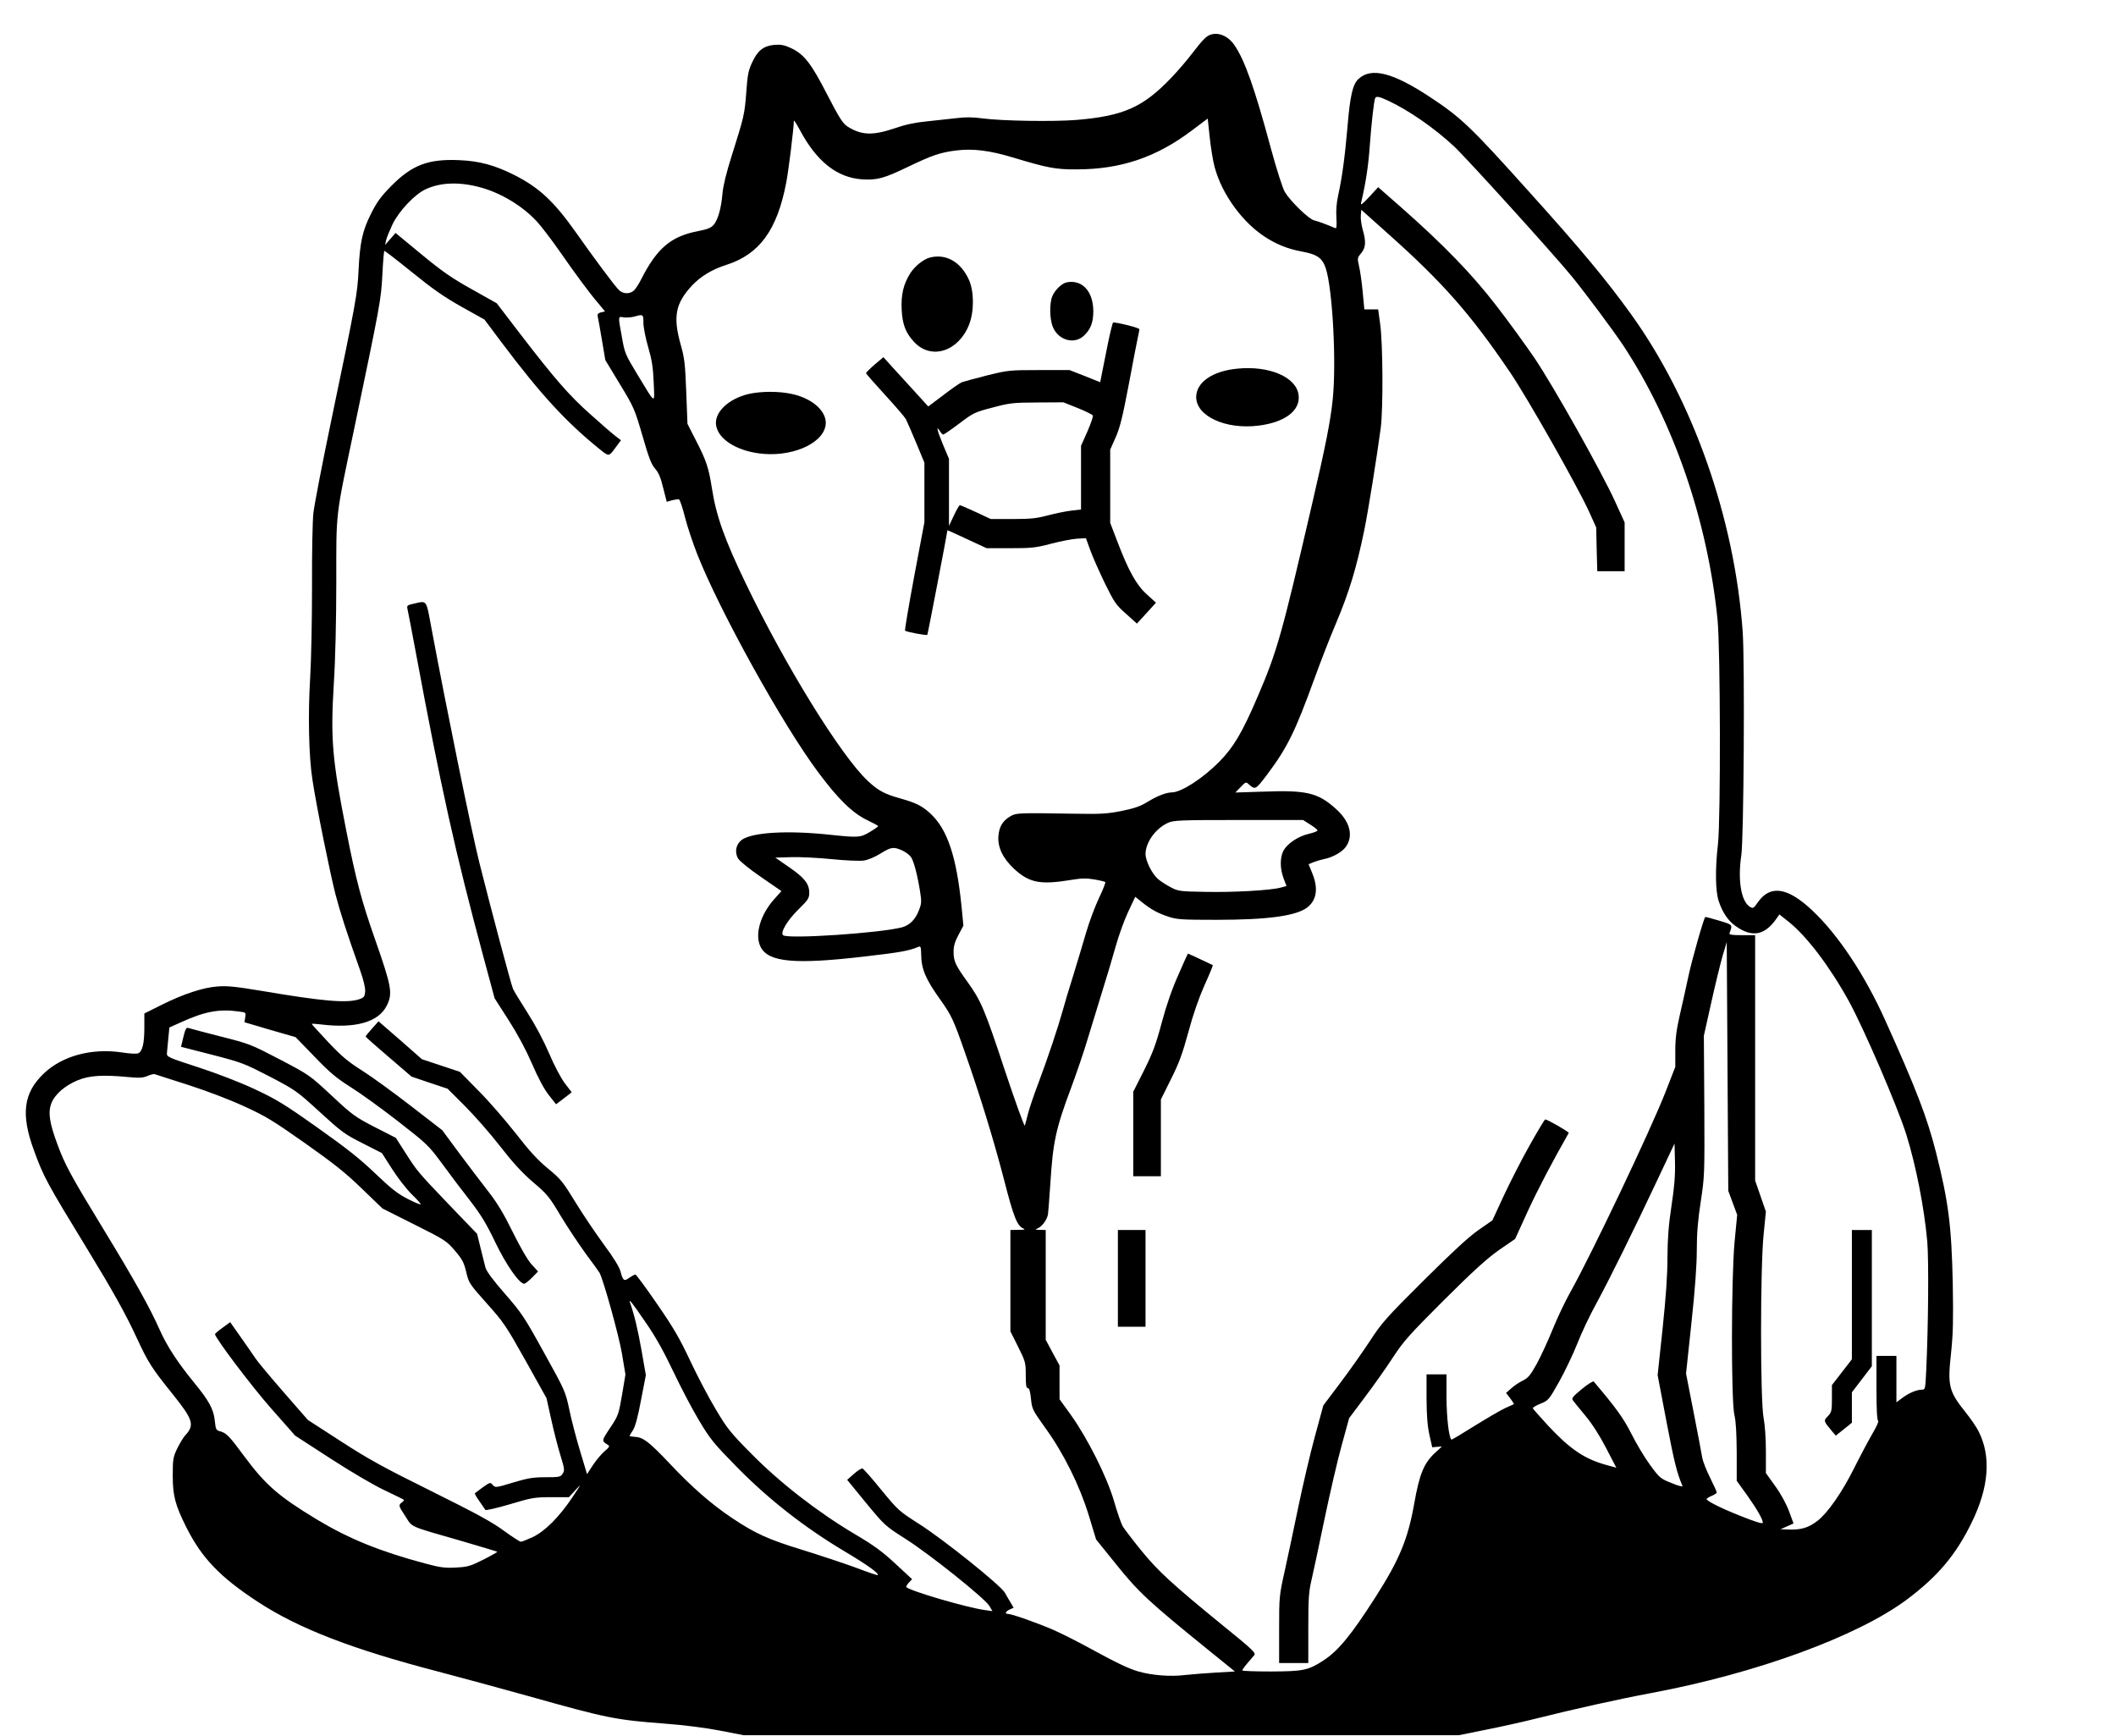
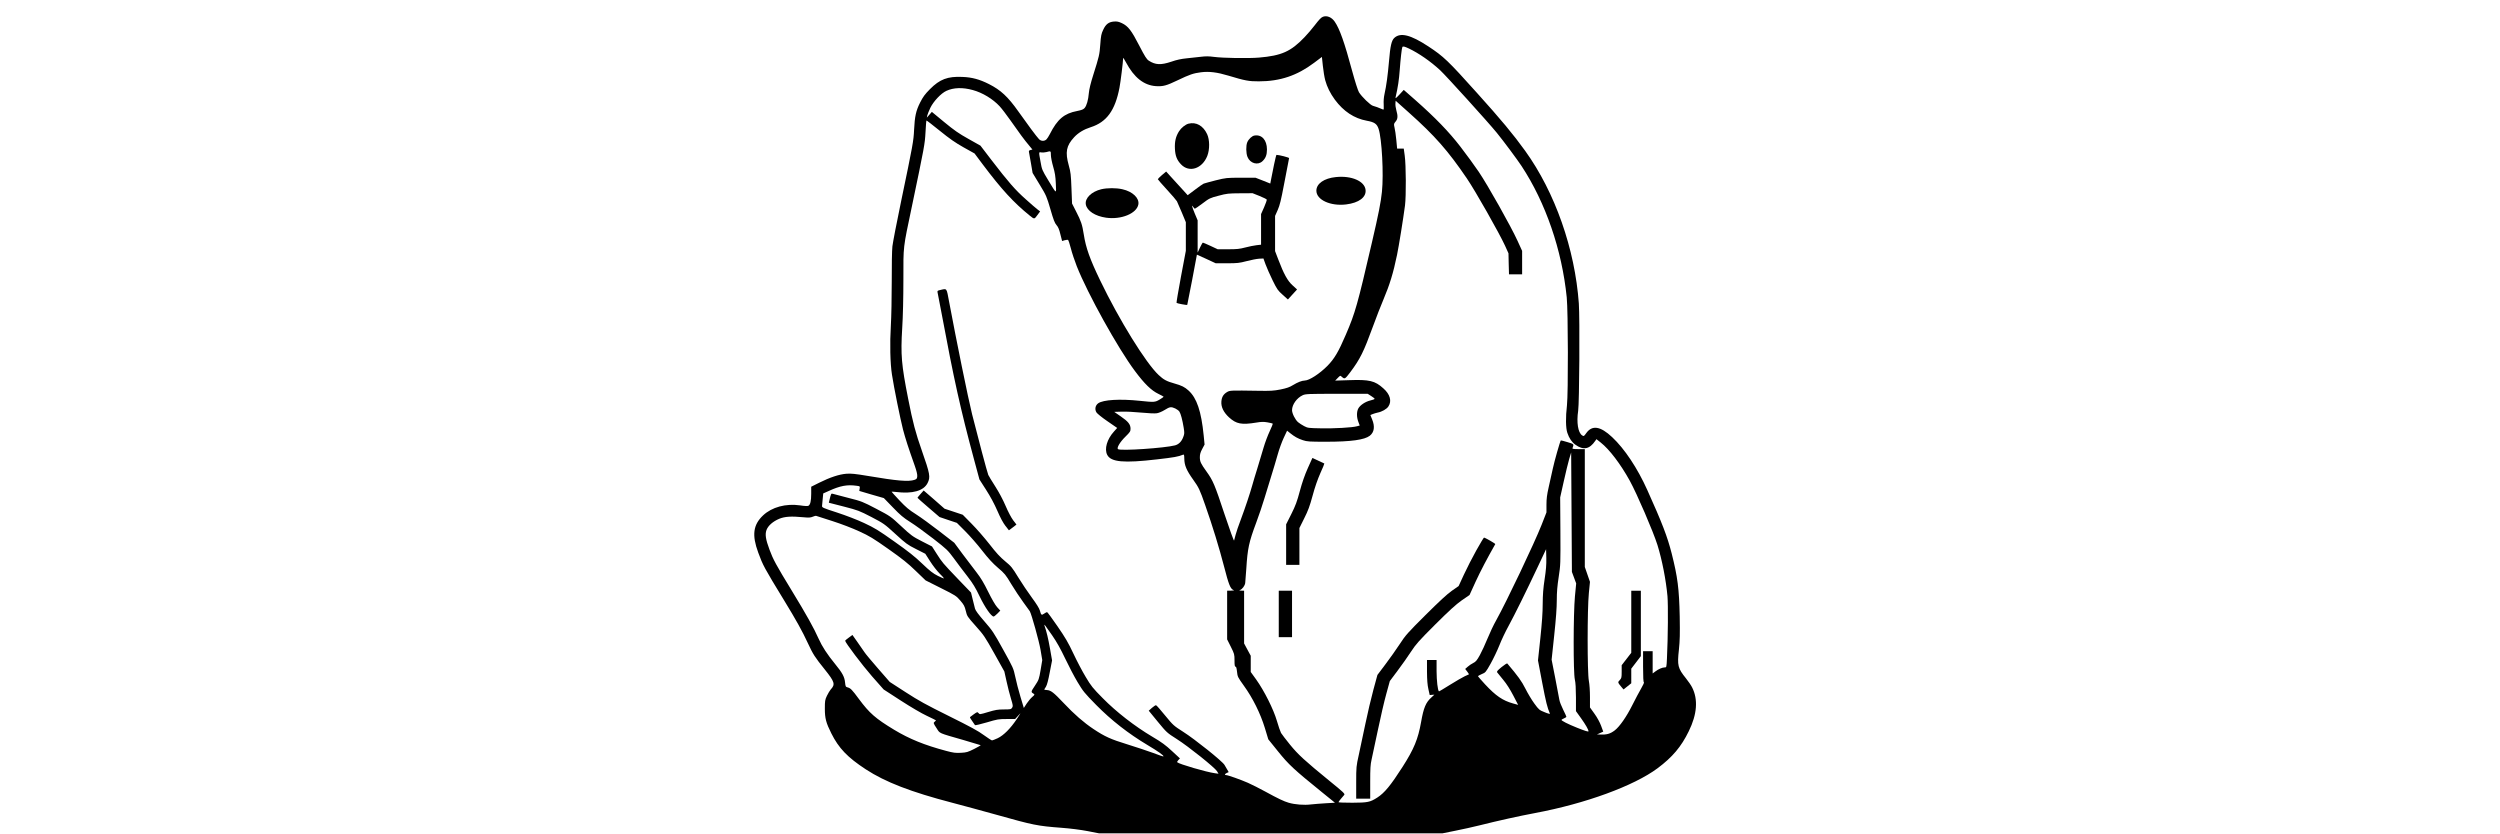
- <svg xmlns="http://www.w3.org/2000/svg" version="1.0" width="1378pt" height="1130pt" viewBox="0 0 1378 1130" preserveAspectRatio="xMidYMid meet">
+ <svg xmlns="http://www.w3.org/2000/svg" version="1.0" width="1500" height="500" viewBox="0 0 1378 1130 " preserveAspectRatio="xMidYMid meet">
  <g transform="translate(0,1130) scale(0.1,-0.1)" fill="#000000" stroke="none">
    <path d="M7880 11073 c-26 -10 -50 -35 -114 -118 -33 -44 -94 -115 -136 -159 -186 -195 -312 -251 -619 -277 -148 -12 -484 -7 -613 10 -64 9 -112 9 -175 1 -49 -5 -135 -15 -193 -21 -72 -7 -137 -21 -205 -45 -143 -48 -217 -45 -307 13 -30 20 -53 56 -130 205 -105 205 -151 264 -235 304 -45 21 -67 25 -108 22 -71 -6 -111 -36 -146 -113 -25 -52 -31 -81 -39 -196 -11 -144 -14 -157 -95 -414 -35 -110 -56 -196 -60 -245 -8 -97 -30 -173 -58 -205 -17 -19 -40 -28 -100 -40 -176 -33 -269 -111 -372 -315 -14 -28 -35 -60 -45 -70 -27 -27 -74 -26 -101 3 -30 30 -167 215 -281 377 -141 199 -238 289 -398 370 -127 64 -229 92 -360 97 -200 9 -306 -31 -440 -166 -69 -70 -94 -104 -133 -181 -57 -113 -73 -188 -82 -370 -7 -152 -16 -203 -175 -965 -60 -286 -113 -563 -119 -615 -6 -54 -10 -261 -9 -480 0 -216 -5 -476 -12 -593 -15 -241 -9 -516 15 -667 26 -172 114 -605 150 -745 32 -121 71 -243 160 -493 23 -66 35 -115 33 -140 -3 -32 -7 -38 -38 -49 -80 -27 -235 -14 -635 54 -169 28 -225 34 -288 29 -96 -7 -223 -49 -369 -122 l-108 -54 0 -94 c0 -99 -12 -151 -39 -165 -9 -5 -56 -3 -111 6 -194 28 -383 -23 -503 -136 -135 -128 -153 -267 -65 -505 63 -172 80 -204 353 -651 160 -262 246 -416 319 -575 71 -153 96 -192 229 -357 137 -171 146 -203 81 -273 -12 -14 -35 -52 -51 -85 -26 -55 -28 -70 -28 -175 0 -130 16 -192 88 -335 100 -200 219 -325 467 -487 264 -173 614 -308 1175 -454 138 -36 402 -108 589 -160 512 -144 563 -154 891 -179 122 -9 260 -27 354 -45 l154 -30 2328 0 2329 0 173 35 c96 19 246 52 333 74 238 60 535 126 749 166 684 128 1339 368 1661 607 202 151 321 291 424 503 113 230 128 431 45 594 -13 27 -51 82 -83 122 -111 138 -120 174 -96 389 13 126 15 210 11 450 -8 379 -28 534 -109 855 -58 228 -129 413 -331 861 -132 294 -307 558 -476 716 -159 150 -272 167 -352 54 -30 -43 -33 -44 -55 -30 -56 37 -78 174 -54 335 16 107 23 1253 9 1454 -53 739 -323 1508 -728 2070 -158 220 -332 429 -654 786 -392 437 -451 493 -659 630 -239 157 -378 192 -461 115 -38 -35 -55 -109 -72 -315 -17 -195 -35 -328 -61 -446 -10 -44 -14 -97 -11 -143 3 -51 1 -72 -7 -68 -57 25 -116 46 -138 51 -34 7 -155 125 -191 185 -15 27 -52 142 -91 285 -104 387 -170 574 -237 671 -41 60 -105 87 -159 67z m1165 -431 c134 -64 292 -173 423 -294 78 -72 649 -702 768 -848 96 -118 275 -359 336 -451 327 -497 548 -1138 613 -1782 19 -189 21 -1299 3 -1463 -19 -161 -17 -308 5 -373 25 -74 60 -126 109 -161 108 -78 192 -62 269 51 l17 24 58 -46 c117 -92 268 -290 394 -518 98 -179 316 -684 375 -871 63 -203 116 -474 136 -695 10 -125 7 -547 -7 -842 -6 -122 -6 -123 -30 -123 -33 0 -86 -23 -129 -56 l-35 -26 0 151 0 151 -65 0 -65 0 0 -209 c0 -141 4 -211 11 -213 6 -2 -10 -38 -36 -82 -25 -43 -80 -146 -122 -230 -78 -156 -171 -289 -237 -340 -63 -48 -111 -61 -206 -56 l-35 1 42 19 43 19 -29 79 c-18 48 -53 113 -90 164 l-61 85 0 141 c0 83 -6 172 -15 219 -22 113 -22 975 0 1192 l15 151 -35 101 -35 101 0 799 0 799 -86 0 c-65 0 -85 3 -81 13 21 57 23 54 -69 82 -47 14 -87 25 -89 23 -11 -11 -88 -284 -109 -383 -14 -66 -39 -179 -56 -252 -23 -102 -30 -155 -30 -236 l0 -105 -66 -169 c-98 -249 -478 -1048 -615 -1293 -36 -63 -89 -176 -119 -250 -30 -74 -76 -174 -103 -223 -41 -74 -56 -91 -91 -108 -22 -11 -56 -33 -74 -50 l-34 -30 27 -35 c15 -20 25 -36 24 -38 -2 -1 -28 -13 -57 -26 -29 -13 -119 -66 -200 -116 -81 -51 -148 -91 -150 -89 -17 16 -31 143 -32 273 l0 152 -65 0 -65 0 0 -157 c1 -115 6 -180 19 -238 l18 -80 31 3 32 2 -40 -37 c-76 -68 -106 -140 -140 -334 -41 -231 -96 -365 -252 -609 -160 -250 -244 -352 -342 -415 -98 -63 -131 -69 -338 -70 -104 0 -188 3 -188 7 0 4 14 24 32 45 18 21 38 45 46 54 12 15 -10 36 -200 190 -338 276 -425 356 -536 492 -56 69 -110 140 -121 158 -10 19 -36 92 -56 163 -46 158 -171 407 -282 563 l-73 101 0 110 0 110 -45 83 -45 84 0 358 0 357 -37 1 c-31 0 -34 2 -17 9 30 12 63 56 69 94 2 17 9 105 15 196 17 272 35 358 135 625 35 94 85 240 110 325 26 85 69 225 95 310 27 85 65 214 85 285 20 72 57 174 82 227 l46 98 41 -33 c61 -49 104 -73 173 -96 57 -19 85 -21 315 -21 338 0 521 26 592 81 61 48 72 125 32 222 l-24 59 31 13 c18 7 48 16 67 20 59 11 124 48 147 84 48 72 23 164 -69 245 -114 103 -189 121 -463 111 l-190 -6 34 35 c34 35 35 36 55 17 40 -35 43 -34 115 61 135 180 183 278 310 626 43 119 106 280 139 357 87 206 135 362 186 610 25 120 83 482 108 670 16 129 14 547 -4 675 l-13 95 -45 0 -45 0 -11 117 c-6 64 -17 139 -24 167 -11 49 -11 52 14 82 31 36 33 76 10 155 -8 29 -14 70 -12 91 l3 37 180 -161 c352 -314 531 -518 786 -893 114 -167 439 -741 517 -911 l47 -104 3 -142 4 -143 89 0 89 0 0 159 0 159 -63 138 c-89 195 -400 749 -525 934 -58 85 -169 238 -248 340 -157 204 -342 395 -614 635 l-155 136 -58 -63 c-46 -49 -57 -58 -53 -38 32 137 47 241 56 366 11 153 28 302 36 316 8 13 27 9 89 -20z m-1135 -430 c25 -91 68 -178 131 -264 117 -158 262 -254 432 -285 105 -19 138 -42 161 -111 44 -134 70 -614 45 -853 -14 -139 -46 -302 -135 -684 -198 -853 -226 -954 -354 -1252 -100 -234 -156 -328 -250 -424 -106 -107 -246 -198 -307 -199 -40 -1 -96 -23 -162 -63 -43 -27 -83 -41 -166 -58 -97 -19 -135 -21 -310 -18 -366 6 -377 5 -414 -16 -51 -30 -74 -67 -79 -129 -6 -74 29 -146 103 -215 100 -91 170 -104 372 -71 65 11 97 12 149 3 36 -6 68 -14 72 -17 3 -3 -15 -50 -41 -104 -25 -53 -63 -153 -83 -222 -20 -69 -58 -195 -84 -280 -27 -85 -58 -189 -69 -230 -31 -111 -96 -306 -156 -466 -30 -78 -61 -170 -70 -205 -9 -35 -18 -71 -21 -79 -3 -8 -61 152 -129 356 -133 403 -157 458 -244 579 -78 108 -91 135 -91 196 0 38 8 66 32 111 l32 60 -12 123 c-33 329 -93 507 -205 609 -54 49 -93 68 -192 96 -105 29 -147 52 -213 114 -174 162 -537 749 -795 1286 -138 286 -193 440 -221 621 -21 135 -37 181 -104 311 l-55 108 -8 207 c-7 183 -11 220 -36 308 -51 183 -35 268 73 385 56 60 132 106 224 135 216 69 331 227 390 535 15 76 49 351 50 404 0 6 17 -20 38 -59 110 -207 243 -312 407 -323 97 -6 143 7 295 80 160 77 213 95 316 108 110 14 220 0 372 -46 222 -67 277 -78 412 -77 288 0 519 78 750 252 l105 79 13 -122 c7 -66 21 -154 32 -194z m-4779 -133 c132 -36 271 -120 364 -220 28 -30 93 -115 145 -189 110 -158 196 -275 257 -346 l43 -52 -26 -6 c-20 -6 -25 -11 -21 -29 3 -12 15 -80 27 -152 l22 -130 95 -157 c92 -151 96 -162 147 -336 41 -143 58 -187 83 -215 22 -25 36 -58 52 -125 l23 -90 34 10 c20 5 40 8 46 6 5 -2 23 -53 38 -113 15 -61 52 -171 81 -245 147 -372 558 -1113 788 -1420 131 -176 223 -265 319 -311 39 -19 71 -36 71 -39 0 -3 -24 -20 -53 -37 -63 -38 -74 -39 -271 -18 -269 28 -495 15 -564 -34 -38 -28 -49 -80 -24 -122 10 -17 74 -69 150 -121 l132 -91 -44 -49 c-95 -105 -132 -236 -91 -316 51 -98 223 -114 676 -61 234 27 289 37 351 63 15 6 17 -1 18 -51 1 -93 29 -159 121 -288 76 -107 88 -131 163 -346 98 -278 190 -578 257 -837 60 -234 84 -296 124 -312 16 -7 8 -9 -31 -9 l-53 -1 0 -330 0 -330 50 -100 c48 -96 50 -103 50 -185 0 -65 3 -85 14 -85 9 0 15 -21 20 -69 7 -68 10 -73 92 -188 121 -167 225 -377 285 -573 l47 -155 133 -165 c143 -178 214 -244 592 -550 l179 -145 -122 -7 c-66 -4 -158 -11 -203 -16 -93 -12 -217 -2 -303 23 -65 19 -139 54 -322 154 -73 40 -176 92 -230 116 -101 44 -272 105 -298 105 -23 0 -16 16 12 29 l25 11 -19 33 c-11 17 -28 47 -38 65 -27 48 -401 348 -559 448 -131 84 -136 88 -246 222 -61 75 -116 138 -123 139 -6 2 -31 -14 -55 -35 l-44 -39 122 -149 c122 -148 124 -150 259 -236 159 -101 517 -388 545 -436 l20 -34 -49 7 c-118 16 -486 124 -511 149 -4 3 3 16 15 29 l22 23 -107 99 c-86 80 -138 119 -267 195 -241 143 -489 336 -672 522 -137 138 -159 166 -232 289 -45 74 -120 217 -167 317 -70 149 -110 217 -217 372 -72 105 -135 190 -140 190 -6 0 -23 -10 -40 -21 -34 -25 -41 -20 -57 41 -8 30 -46 91 -108 175 -53 72 -136 195 -185 275 -82 134 -95 151 -179 220 -68 56 -121 114 -211 230 -67 85 -175 210 -242 277 l-121 123 -123 41 -124 41 -141 124 -142 123 -42 -47 c-23 -26 -42 -49 -42 -52 0 -3 68 -63 150 -133 l149 -128 118 -40 117 -39 113 -113 c61 -61 165 -179 229 -262 85 -109 144 -173 215 -234 91 -77 105 -94 180 -220 45 -75 119 -185 163 -246 45 -60 85 -116 89 -123 24 -41 126 -407 146 -525 l23 -138 -22 -132 c-22 -128 -24 -135 -78 -216 -57 -86 -56 -84 -13 -111 12 -7 8 -15 -22 -40 -20 -17 -54 -57 -76 -90 l-39 -60 -46 153 c-25 83 -57 205 -70 270 -25 116 -27 121 -164 368 -129 234 -146 259 -255 384 -81 93 -120 146 -127 172 -5 21 -20 79 -32 128 l-22 90 -178 185 c-212 222 -210 220 -289 343 l-62 97 -137 70 c-128 66 -145 78 -281 205 -145 135 -146 135 -338 236 -186 97 -198 102 -380 148 -103 26 -197 51 -209 55 -23 7 -24 5 -48 -95 l-6 -26 203 -52 c194 -50 210 -57 375 -142 168 -88 175 -93 325 -230 142 -130 162 -145 279 -204 l126 -64 66 -103 c36 -57 93 -130 126 -163 34 -33 61 -63 61 -67 0 -5 -37 10 -82 33 -67 34 -107 65 -213 166 -100 96 -187 165 -378 300 -217 154 -267 184 -410 251 -99 46 -242 101 -367 142 -195 63 -205 68 -203 91 1 13 5 56 9 96 l7 72 76 34 c154 70 248 88 376 70 47 -6 47 -6 42 -38 l-5 -32 166 -49 167 -48 123 -127 c100 -104 143 -140 235 -198 61 -38 201 -139 309 -223 190 -148 199 -157 285 -273 48 -66 130 -175 182 -241 74 -96 108 -152 166 -273 71 -148 157 -271 189 -271 6 0 29 18 51 40 l39 40 -43 47 c-26 29 -73 111 -122 210 -58 118 -100 188 -156 260 -42 54 -128 167 -190 250 l-113 153 -203 157 c-111 86 -254 190 -317 230 -95 60 -134 93 -223 187 -59 63 -107 116 -107 118 0 2 26 1 58 -3 225 -28 376 14 430 121 41 81 33 123 -78 440 -85 242 -122 380 -185 701 -92 466 -103 595 -81 959 10 155 16 414 16 660 0 468 -7 409 115 990 171 818 176 844 185 1008 4 85 10 156 13 158 2 2 83 -60 179 -138 137 -111 209 -161 324 -226 l149 -83 110 -147 c258 -343 420 -519 640 -697 61 -49 60 -49 101 7 l38 51 -34 26 c-19 14 -92 77 -162 140 -140 124 -235 233 -463 530 l-150 196 -162 91 c-133 74 -194 117 -330 229 l-167 138 -34 -39 -34 -39 6 30 c4 17 23 63 42 104 43 88 145 196 217 229 97 45 221 49 358 11z m1059 -881 c0 -29 14 -100 31 -158 24 -83 32 -131 36 -230 6 -145 16 -150 -106 51 -79 131 -83 139 -101 244 -26 141 -26 135 13 128 17 -2 48 0 67 5 59 17 60 16 60 -40z m4343 -3268 c26 -16 47 -33 47 -38 0 -5 -26 -15 -57 -22 -71 -17 -140 -64 -165 -110 -23 -45 -23 -116 1 -180 l19 -50 -37 -10 c-63 -18 -310 -32 -491 -28 -167 3 -177 4 -226 30 -28 15 -65 38 -82 53 -39 33 -82 119 -82 164 1 76 65 165 145 202 37 17 72 19 461 19 l420 0 47 -30z m-2656 -169 c23 -11 48 -30 56 -43 18 -27 41 -113 58 -219 11 -69 11 -82 -6 -125 -23 -62 -61 -99 -111 -113 -141 -37 -734 -77 -773 -52 -23 15 25 97 101 171 62 61 68 71 68 107 0 58 -32 98 -133 167 l-88 61 103 3 c57 2 176 -4 265 -13 90 -9 183 -13 208 -9 25 3 73 23 108 45 71 44 86 46 144 20z m5407 -2294 l29 -78 -17 -177 c-22 -240 -23 -1035 -1 -1127 10 -41 14 -119 15 -244 l0 -184 71 -99 c61 -86 99 -152 99 -174 0 -10 -48 5 -153 47 -128 51 -219 98 -213 108 3 5 19 14 36 21 16 7 30 16 30 21 0 5 -20 49 -44 97 -24 48 -47 107 -51 132 -4 25 -29 158 -56 295 l-49 250 35 329 c24 223 35 377 35 477 0 109 7 193 26 316 25 164 25 178 23 623 l-3 455 48 215 c26 118 60 256 74 305 l27 90 5 -810 5 -810 29 -78z m-10059 768 c124 -40 271 -96 366 -140 138 -63 189 -94 396 -240 190 -134 265 -194 371 -297 l133 -128 207 -104 c200 -100 210 -107 264 -170 48 -56 59 -76 74 -139 17 -72 20 -77 135 -206 111 -124 125 -146 253 -374 l135 -242 30 -135 c16 -74 43 -180 60 -235 28 -91 29 -101 15 -122 -13 -21 -22 -23 -112 -23 -82 0 -115 -6 -212 -35 -112 -34 -115 -34 -131 -15 -16 18 -17 18 -64 -15 -26 -19 -50 -37 -52 -39 -3 -3 10 -26 29 -52 18 -27 36 -52 39 -57 3 -4 75 12 159 37 144 43 161 46 269 46 l116 0 43 47 c40 44 39 41 -20 -47 -86 -129 -178 -221 -259 -260 -35 -16 -70 -30 -77 -30 -7 0 -56 32 -110 71 -75 56 -182 114 -472 258 -315 156 -411 209 -590 325 l-215 139 -158 181 c-87 100 -170 199 -184 221 -15 22 -57 84 -95 137 l-69 98 -49 -36 c-28 -20 -50 -39 -50 -42 1 -25 234 -334 364 -482 l158 -179 233 -151 c133 -86 284 -175 352 -206 65 -31 120 -58 123 -61 3 -2 -3 -10 -13 -17 -23 -18 -23 -21 24 -92 47 -72 15 -59 364 -159 127 -37 232 -69 234 -70 1 -2 -39 -25 -90 -51 -86 -43 -102 -48 -179 -52 -73 -4 -103 0 -200 26 -296 79 -497 161 -705 286 -253 153 -335 225 -477 416 -95 129 -114 148 -154 159 -27 7 -29 12 -35 67 -7 76 -38 132 -134 249 -107 131 -177 237 -225 345 -63 142 -163 322 -363 650 -216 354 -254 425 -302 555 -53 142 -63 210 -41 269 23 60 88 116 174 152 75 30 161 36 327 20 73 -7 97 -5 125 7 19 8 40 14 47 12 6 -2 104 -34 218 -70z m9660 -789 c-19 -126 -25 -208 -26 -334 0 -116 -10 -258 -32 -467 l-32 -300 58 -305 c50 -261 68 -334 104 -417 3 -7 -29 1 -71 19 -73 29 -78 33 -141 119 -36 49 -90 140 -121 202 -51 101 -99 168 -245 340 -4 5 -39 -17 -78 -49 -59 -49 -68 -60 -58 -73 6 -9 43 -54 82 -101 45 -54 93 -130 135 -211 l66 -127 -69 19 c-140 39 -234 103 -379 259 -51 56 -94 104 -96 109 -1 5 21 18 50 30 52 21 55 25 121 142 37 66 90 177 118 247 27 70 83 188 124 262 89 164 241 472 395 799 l115 244 3 -120 c2 -90 -4 -163 -23 -287z m-6678 -761 c63 -91 115 -185 176 -313 48 -101 123 -245 168 -320 76 -127 95 -150 253 -311 204 -207 437 -389 695 -543 150 -89 227 -145 217 -155 -2 -3 -66 19 -142 48 -76 28 -233 80 -349 116 -222 68 -306 106 -457 207 -131 87 -262 201 -403 351 -139 147 -176 175 -230 178 -19 1 -35 4 -35 6 0 2 10 20 23 39 15 25 32 89 52 197 l31 160 -28 160 c-24 136 -47 233 -75 312 -10 30 10 5 104 -132z" />
    <path d="M7674 4952 c-41 -91 -77 -195 -108 -310 -38 -143 -59 -199 -116 -313 l-70 -139 0 -275 0 -275 90 0 90 0 0 250 0 250 65 131 c53 105 75 165 114 308 31 116 68 221 105 305 32 70 56 129 54 131 -3 2 -159 75 -162 75 -1 0 -29 -62 -62 -138z" />
    <path d="M9959 3837 c-53 -94 -128 -242 -168 -328 l-72 -156 -92 -64 c-64 -45 -171 -144 -356 -328 -245 -244 -272 -274 -352 -397 -48 -73 -135 -196 -194 -274 l-107 -142 -55 -202 c-30 -110 -79 -319 -109 -464 -30 -145 -70 -334 -89 -419 -34 -153 -35 -162 -35 -375 l0 -218 95 0 95 0 0 225 c0 186 3 238 19 307 11 46 49 225 85 398 36 173 87 394 114 490 l48 175 105 140 c58 77 140 193 182 258 68 104 107 147 330 370 193 192 278 269 358 326 l106 73 83 182 c66 143 159 320 266 508 4 6 -138 88 -153 88 -4 0 -51 -78 -104 -173z" />
    <path d="M7280 2975 l0 -315 90 0 90 0 0 315 0 315 -90 0 -90 0 0 -315z" />
    <path d="M12060 2869 l0 -421 -65 -84 -65 -84 0 -87 c0 -80 -2 -89 -26 -115 -30 -30 -29 -32 28 -100 l23 -27 53 42 52 42 0 99 0 99 65 85 65 85 0 443 0 444 -65 0 -65 0 0 -421z" />
    <path d="M6056 9623 c-42 -11 -98 -56 -127 -101 -46 -72 -62 -141 -57 -241 5 -95 27 -151 82 -209 111 -118 288 -61 357 114 34 87 33 218 -2 294 -54 116 -148 169 -253 143z" />
    <path d="M6950 9462 c-33 -5 -79 -48 -97 -91 -19 -45 -18 -148 3 -199 35 -88 141 -118 204 -57 43 41 60 86 60 159 -1 127 -70 205 -170 188z" />
    <path d="M7216 9068 c-15 -73 -32 -161 -39 -195 l-12 -62 -100 40 -100 39 -198 0 c-193 0 -202 -1 -340 -35 -78 -20 -152 -40 -165 -45 -13 -6 -67 -43 -120 -84 l-97 -73 -90 99 c-50 54 -115 126 -146 160 l-56 62 -57 -48 c-31 -27 -56 -52 -56 -56 0 -4 56 -68 123 -141 68 -74 129 -145 136 -158 7 -13 37 -82 67 -154 l54 -130 0 -194 0 -194 -66 -350 c-36 -193 -63 -353 -60 -356 8 -8 140 -33 145 -27 3 3 130 665 131 681 0 1 57 -25 128 -58 l127 -59 154 0 c139 0 166 3 265 29 61 16 137 31 170 33 l58 3 29 -80 c16 -44 59 -141 95 -215 61 -124 72 -140 138 -198 l70 -63 62 68 62 68 -59 54 c-69 61 -121 156 -195 351 l-44 115 0 238 0 239 36 81 c28 64 45 133 85 344 27 146 54 283 59 306 5 23 10 47 10 53 0 9 -138 44 -171 44 -3 0 -18 -60 -33 -132z m-198 -425 c52 -21 96 -43 99 -49 3 -7 -14 -54 -36 -105 l-41 -92 0 -207 0 -208 -62 -7 c-35 -4 -103 -18 -153 -31 -75 -20 -113 -24 -231 -24 l-142 0 -96 45 c-54 25 -101 45 -105 45 -4 0 -22 -30 -39 -67 l-32 -68 0 218 0 219 -40 95 c-38 92 -46 129 -18 84 7 -12 16 -21 21 -21 4 0 51 32 104 72 91 69 101 74 217 104 112 30 133 32 291 33 l170 1 93 -37z" />
    <path d="M8055 8899 c-160 -16 -265 -89 -265 -185 0 -124 191 -212 404 -186 173 21 275 98 263 198 -13 118 -191 195 -402 173z" />
    <path d="M4874 8734 c-134 -32 -226 -123 -210 -207 16 -86 126 -158 275 -179 205 -29 414 57 437 179 16 86 -77 176 -217 207 -83 19 -203 19 -285 0z" />
    <path d="M2692 7368 c-38 -8 -43 -12 -39 -31 3 -12 29 -146 57 -297 162 -871 255 -1291 436 -1963 l75 -278 91 -142 c59 -92 112 -191 152 -283 40 -93 78 -164 109 -204 l48 -61 27 20 c15 11 38 29 51 39 l24 19 -45 59 c-26 35 -68 114 -102 194 -36 84 -89 184 -141 265 -46 72 -88 141 -94 155 -14 33 -144 522 -220 825 -52 209 -214 1004 -311 1523 -36 192 -27 181 -118 160z" />
  </g>
</svg>
